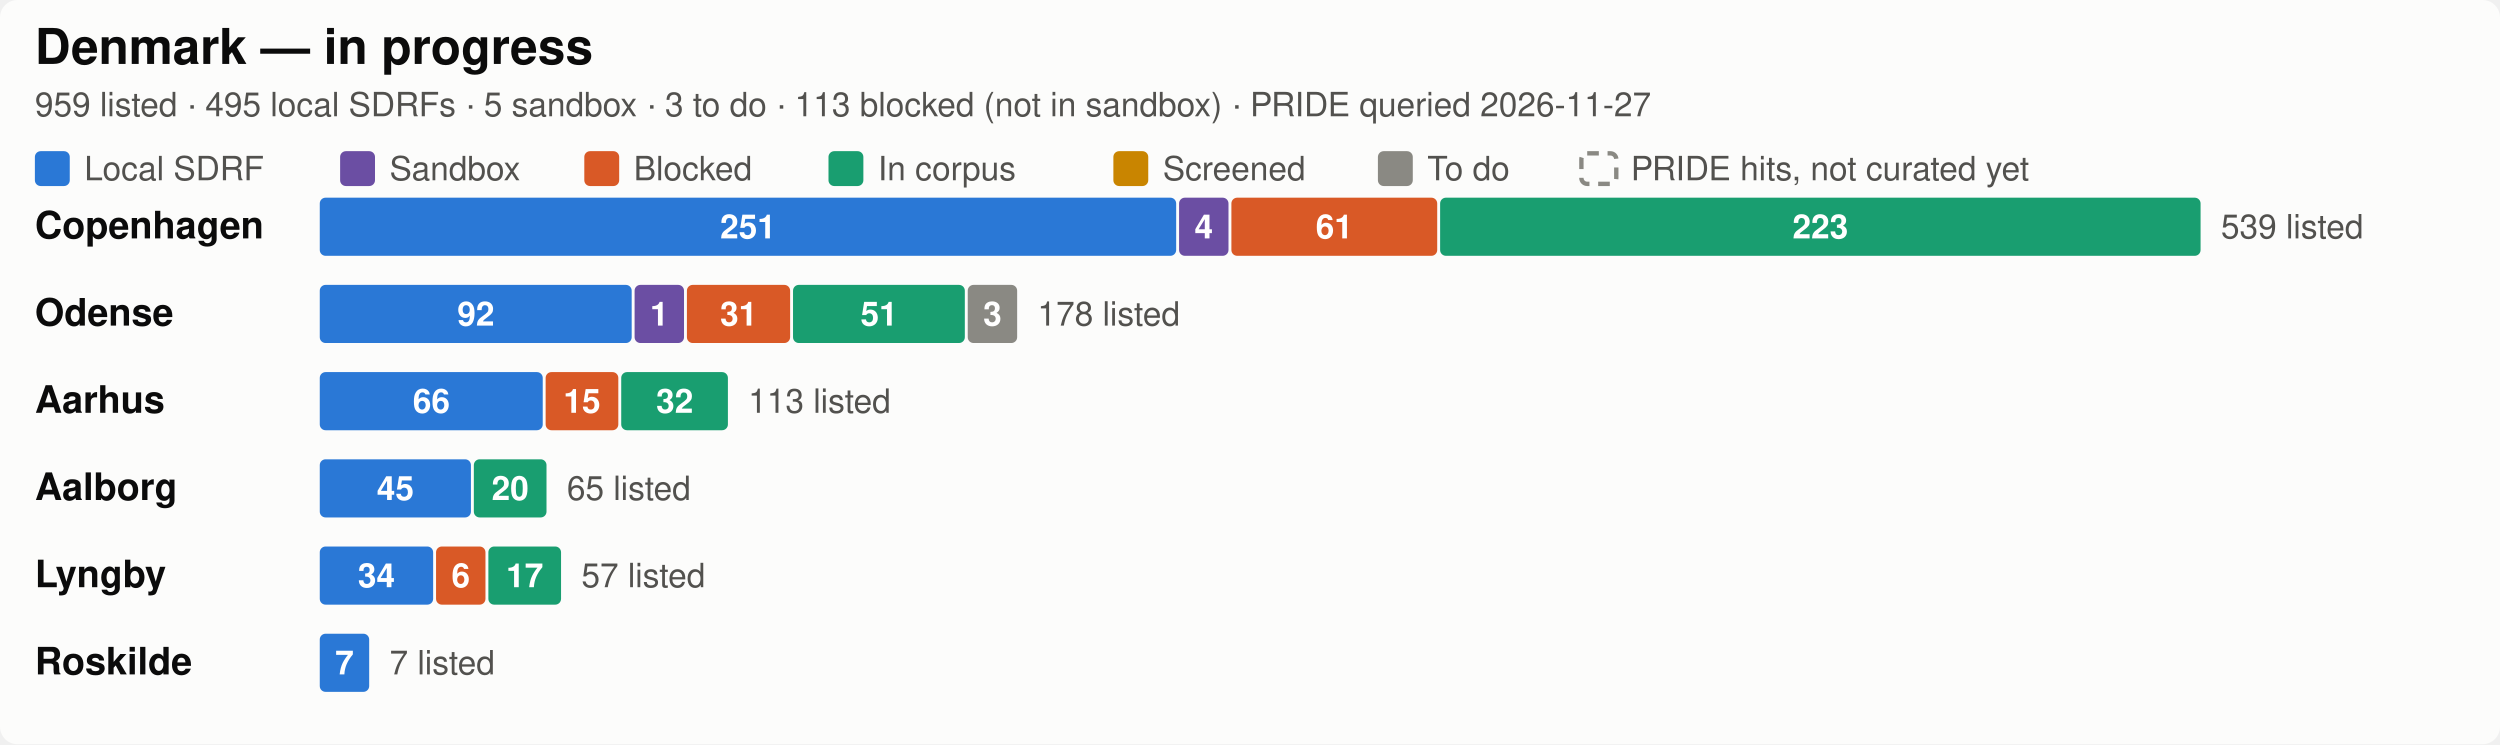
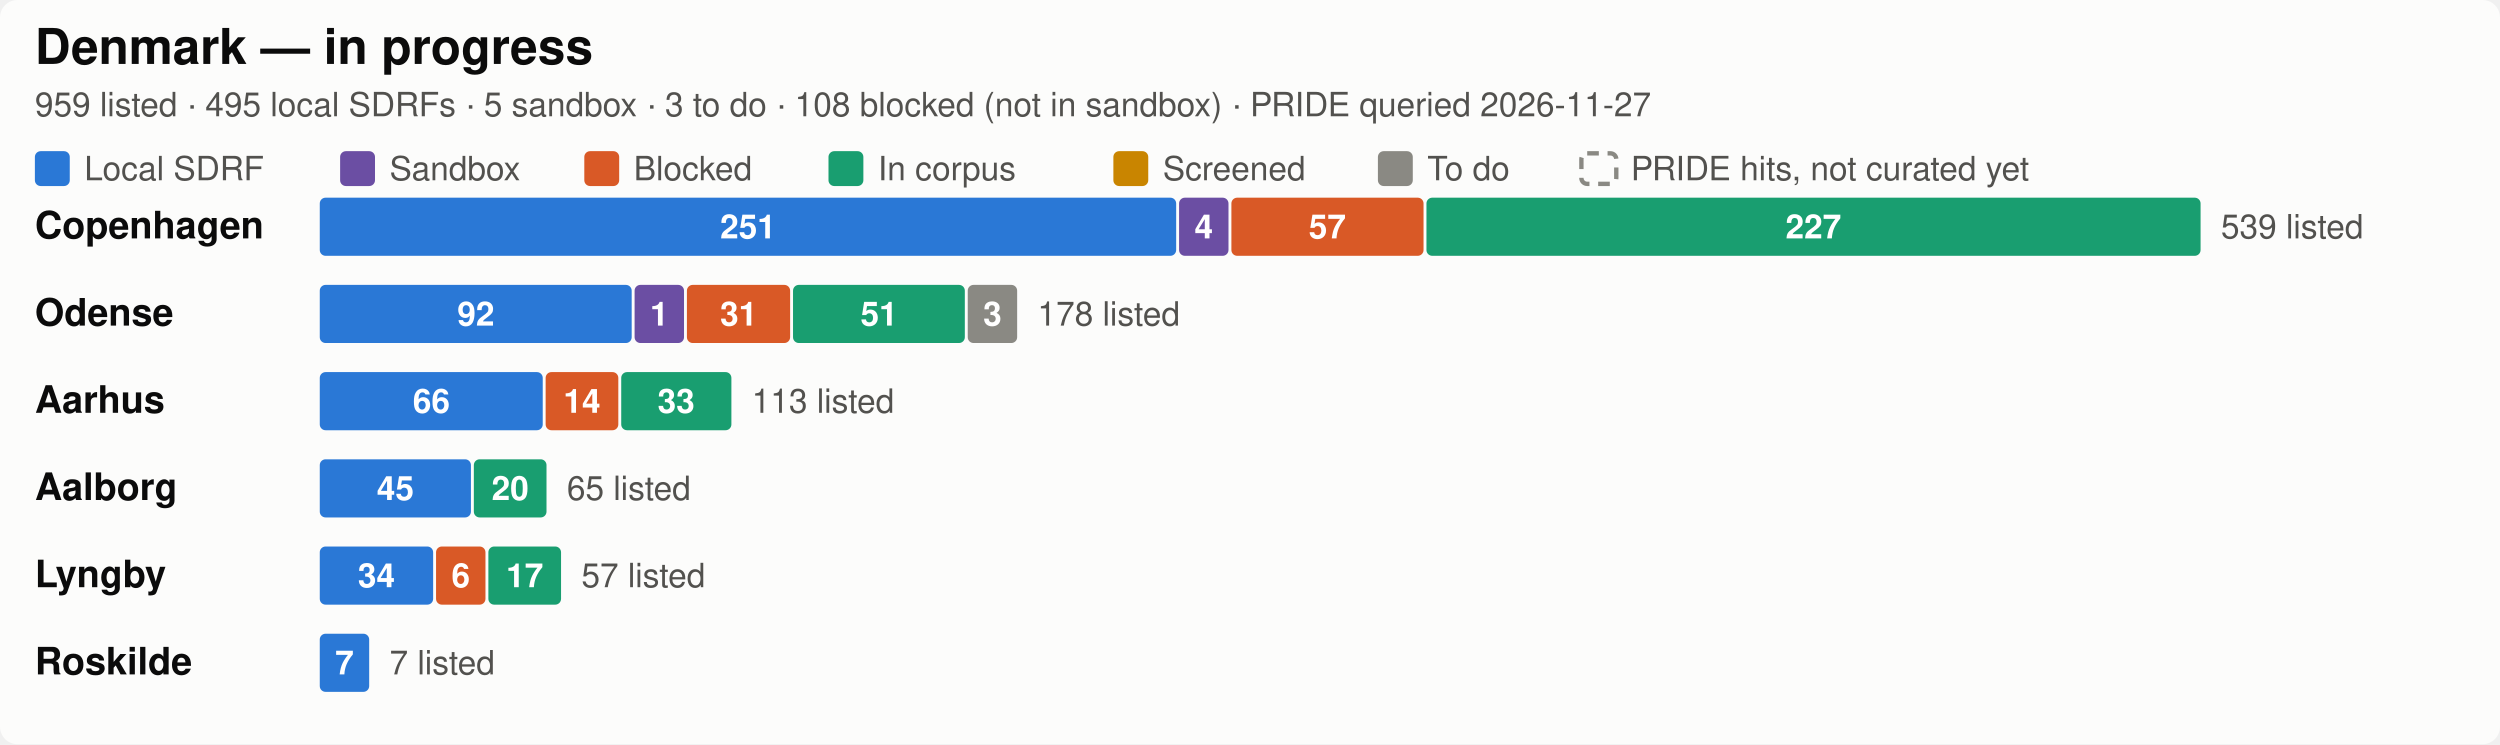
<svg xmlns="http://www.w3.org/2000/svg" width="860" height="256.0" viewBox="0 0 860 256.0" role="img" aria-label="Denmark SDRF progress by city">
  <style>
  .bg { fill: #fcfcfb; }
  .title { fill: #0b0b0b; font-size: 17px; font-weight: 600; }
  .city { fill: #0b0b0b; font-size: 13px; font-weight: 600; }
  .sub, .legend, .total, .axis { fill: #52514e; font-size: 11.5px; }
  .seg { font-size: 11.5px; font-weight: 600; fill: #ffffff; font-variant-numeric: tabular-nums; }
  .uncurated { fill: none; stroke: #8a8983; stroke-width: 1.5; stroke-dasharray: 4 3; }
  .grid { stroke: #e8e7e2; stroke-width: 1; }
  text { font-family: -apple-system, "Segoe UI", Helvetica, Arial, sans-serif; }
  .c-annotated { fill: #2a78d6; }
  .c-sandbox { fill: #6b4ea3; }
  .c-blocked { fill: #d95926; }
  .c-in_corpus { fill: #199e70; }
  .c-screened { fill: #c98500; }
  .c-todo { fill: #8a8983; }

  @media (prefers-color-scheme: dark) {
    .bg { fill: #1a1a19; }
    .title, .city { fill: #ffffff; }
    .sub, .legend, .total, .axis { fill: #c3c2b7; }
    .uncurated { stroke: #8f8e86; }
    .grid { stroke: #3a3a37; }
    .c-annotated { fill: #3987e5; }
    .c-sandbox { fill: #7d5fb5; }
    .c-blocked { fill: #d95926; }
    .c-in_corpus { fill: #199e70; }
    .c-screened { fill: #c98500; }
    .c-todo { fill: #6b6a65; }
  }
</style>
  <rect class="bg" width="860" height="256.0" rx="6" />
  <text class="title" x="12" y="22">Denmark — in progress</text>
-   <text class="sub" x="12" y="40">959 listed · 495 local SDRFs · 5 sandbox · 3 to do · 113 blocked (not in sandbox) · PRIDE queried 2026-11-27</text>
+   <text class="sub" x="12" y="40">959 listed · 495 local SDRFs · 5 sandbox · 3 to do · 108 blocked (not in sandbox) · PRIDE queried 2026-11-27</text>
  <rect class="c-annotated" fill="#2a78d6" x="12.0" y="52.0" width="12" height="12" rx="2" />
  <text class="legend" x="29.0" y="62.0">Local SDRF</text>
  <rect class="c-sandbox" fill="#6b4ea3" x="117.0" y="52.0" width="12" height="12" rx="2" />
  <text class="legend" x="134.0" y="62.0">Sandbox</text>
  <rect class="c-blocked" fill="#d95926" x="201.0" y="52.0" width="12" height="12" rx="2" />
  <text class="legend" x="218.0" y="62.0">Blocked</text>
  <rect class="c-in_corpus" fill="#199e70" x="285.0" y="52.0" width="12" height="12" rx="2" />
  <text class="legend" x="302.0" y="62.0">In corpus</text>
  <rect class="c-screened" fill="#c98500" x="383.0" y="52.0" width="12" height="12" rx="2" />
  <text class="legend" x="400.0" y="62.0">Screened</text>
  <rect class="c-todo" fill="#8a8983" x="474.0" y="52.0" width="12" height="12" rx="2" />
  <text class="legend" x="491.0" y="62.0">To do</text>
  <rect class="uncurated" fill="none" stroke="#8a8983" x="544.0" y="52.75" width="12" height="10.5" rx="2" />
  <text class="legend" x="561.0" y="62.0">PRIDE hits, not curated yet</text>
  <text class="city" x="12" y="82.0">Copenhagen</text>
  <rect class="c-annotated" fill="#2a78d6" x="110.0" y="68.0" width="294.6" height="20" rx="2" />
  <text class="seg" x="257.3" y="82.0" text-anchor="middle">251</text>
  <rect class="c-sandbox" fill="#6b4ea3" x="405.6" y="68.0" width="17.0" height="20" rx="2" />
  <text class="seg" x="414.1" y="82.0" text-anchor="middle">4</text>
-   <rect class="c-blocked" fill="#d95926" x="423.6" y="68.0" width="70.8" height="20" rx="2" />
-   <text class="seg" x="459.0" y="82.0" text-anchor="middle">61</text>
-   <rect class="c-in_corpus" fill="#199e70" x="495.4" y="68.0" width="261.6" height="20" rx="2" />
-   <text class="seg" x="626.2" y="82.0" text-anchor="middle">223</text>
+   <rect class="c-blocked" fill="#d95926" x="423.6" y="68.0" width="66.1" height="20" rx="2" />
+   <text class="seg" x="456.6" y="82.0" text-anchor="middle">57</text>
+   <rect class="c-in_corpus" fill="#199e70" x="490.7" y="68.0" width="266.3" height="20" rx="2" />
+   <text class="seg" x="623.8" y="82.0" text-anchor="middle">227</text>
  <text class="total" x="764.0" y="82.0">539 listed</text>
  <text class="city" x="12" y="112.0">Odense</text>
  <rect class="c-annotated" fill="#2a78d6" x="110.0" y="98.0" width="107.3" height="20" rx="2" />
  <text class="seg" x="163.7" y="112.0" text-anchor="middle">92</text>
  <rect class="c-sandbox" fill="#6b4ea3" x="218.3" y="98.0" width="17.0" height="20" rx="2" />
  <text class="seg" x="226.8" y="112.0" text-anchor="middle">1</text>
  <rect class="c-blocked" fill="#d95926" x="236.3" y="98.0" width="35.5" height="20" rx="2" />
  <text class="seg" x="254.1" y="112.0" text-anchor="middle">31</text>
  <rect class="c-in_corpus" fill="#199e70" x="272.8" y="98.0" width="59.1" height="20" rx="2" />
  <text class="seg" x="302.4" y="112.0" text-anchor="middle">51</text>
  <rect class="c-todo" fill="#8a8983" x="332.9" y="98.0" width="17.0" height="20" rx="2" />
  <text class="seg" x="341.4" y="112.0" text-anchor="middle">3</text>
  <text class="total" x="356.9" y="112.0">178 listed</text>
  <text class="city" x="12" y="142.0">Aarhus</text>
  <rect class="c-annotated" fill="#2a78d6" x="110.0" y="128.0" width="76.7" height="20" rx="2" />
  <text class="seg" x="148.4" y="142.0" text-anchor="middle">66</text>
  <rect class="c-blocked" fill="#d95926" x="187.7" y="128.0" width="25.0" height="20" rx="2" />
-   <text class="seg" x="200.2" y="142.0" text-anchor="middle">15</text>
-   <rect class="c-in_corpus" fill="#199e70" x="213.7" y="128.0" width="36.7" height="20" rx="2" />
-   <text class="seg" x="232.1" y="142.0" text-anchor="middle">32</text>
-   <text class="total" x="257.4" y="142.0">113 listed</text>
+   <text class="seg" x="200.2" y="142.0" text-anchor="middle">14</text>
+   <rect class="c-in_corpus" fill="#199e70" x="213.7" y="128.0" width="37.9" height="20" rx="2" />
+   <text class="seg" x="232.6" y="142.0" text-anchor="middle">33</text>
+   <text class="total" x="258.6" y="142.0">113 listed</text>
  <text class="city" x="12" y="172.0">Aalborg</text>
  <rect class="c-annotated" fill="#2a78d6" x="110.0" y="158.0" width="52.0" height="20" rx="2" />
  <text class="seg" x="136.0" y="172.0" text-anchor="middle">45</text>
  <rect class="c-in_corpus" fill="#199e70" x="163.0" y="158.0" width="25.0" height="20" rx="2" />
  <text class="seg" x="175.5" y="172.0" text-anchor="middle">20</text>
  <text class="total" x="195.0" y="172.0">65 listed</text>
  <text class="city" x="12" y="202.0">Lyngby</text>
  <rect class="c-annotated" fill="#2a78d6" x="110.0" y="188.0" width="39.0" height="20" rx="2" />
  <text class="seg" x="129.5" y="202.0" text-anchor="middle">34</text>
  <rect class="c-blocked" fill="#d95926" x="150.0" y="188.0" width="17.0" height="20" rx="2" />
  <text class="seg" x="158.5" y="202.0" text-anchor="middle">6</text>
  <rect class="c-in_corpus" fill="#199e70" x="168.0" y="188.0" width="25.0" height="20" rx="2" />
  <text class="seg" x="180.5" y="202.0" text-anchor="middle">17</text>
  <text class="total" x="200.0" y="202.0">57 listed</text>
  <text class="city" x="12" y="232.0">Roskilde</text>
  <rect class="c-annotated" fill="#2a78d6" x="110.0" y="218.0" width="17.0" height="20" rx="2" />
  <text class="seg" x="118.5" y="232.0" text-anchor="middle">7</text>
  <text class="total" x="134.0" y="232.0">7 listed</text>
</svg>
